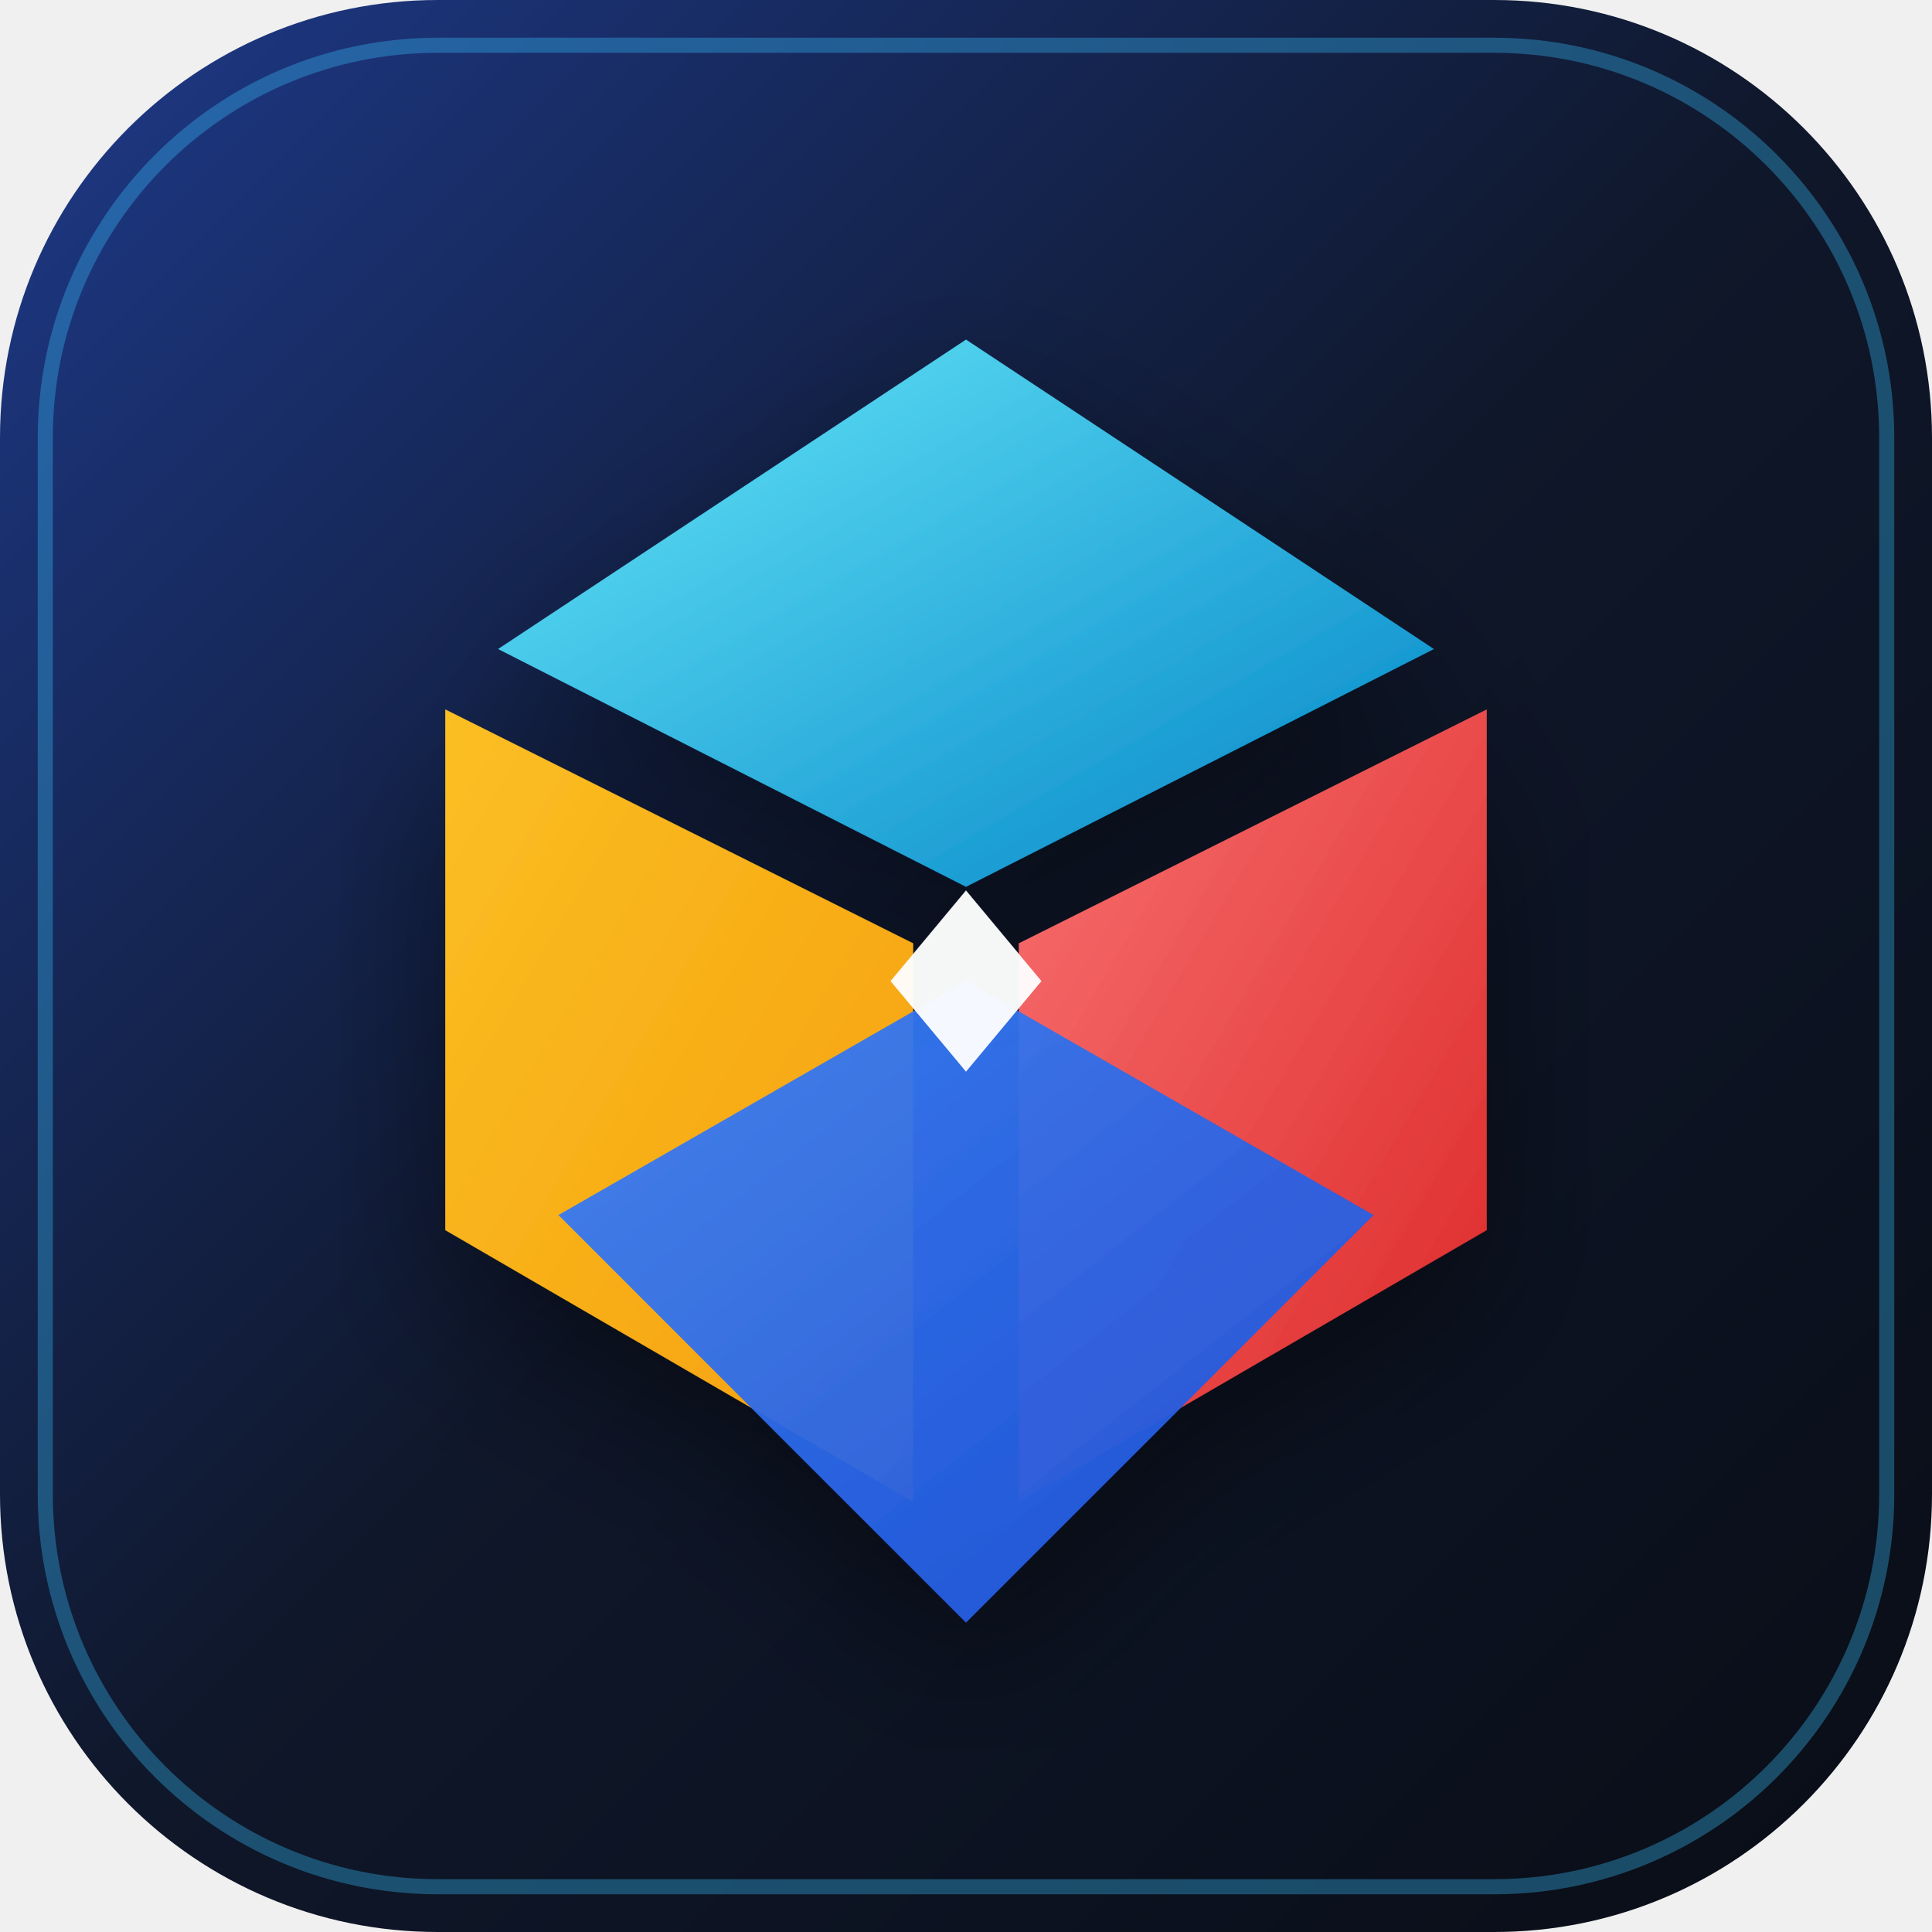
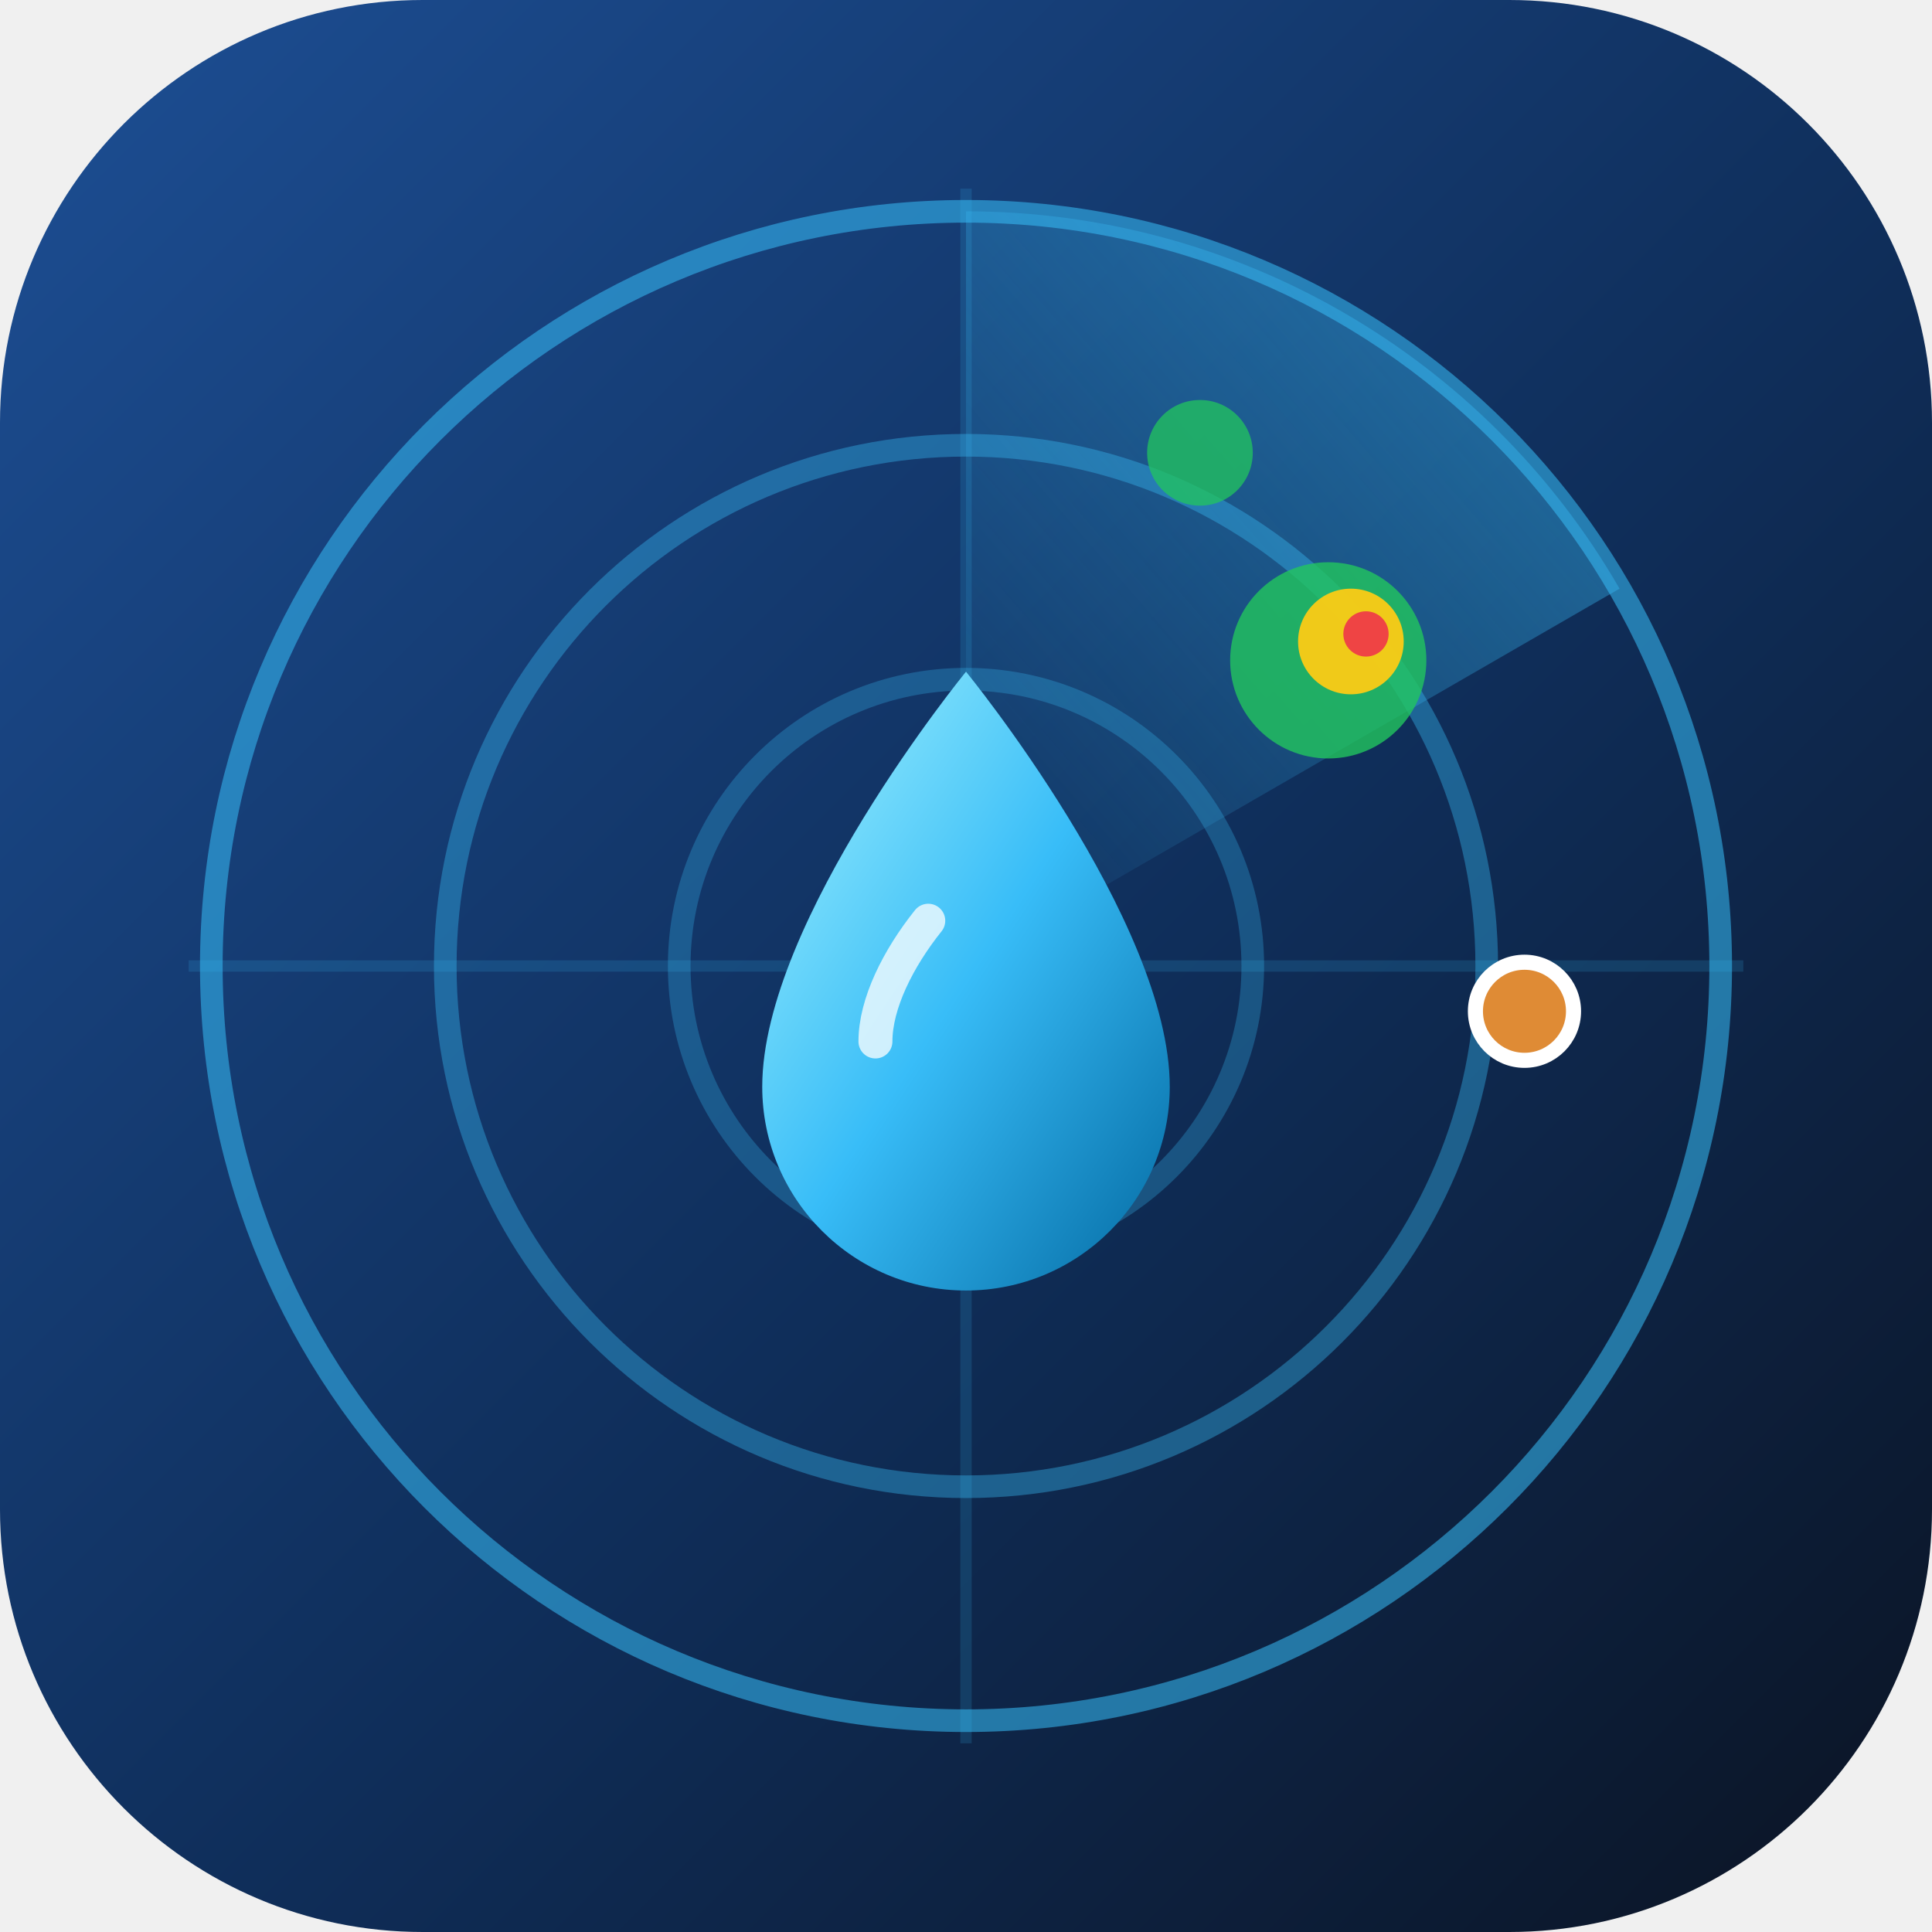
- <svg xmlns="http://www.w3.org/2000/svg" viewBox="0 0 512 512" width="512" height="512">
+ <svg xmlns="http://www.w3.org/2000/svg" viewBox="0 0 512 512">
  <defs>
-     <linearGradient id="bgGrad" x1="0%" y1="0%" x2="100%" y2="100%">
-       <stop offset="0%" stop-color="#1e3a8a" />
-       <stop offset="50%" stop-color="#0f172a" />
-       <stop offset="100%" stop-color="#090d16" />
+     <linearGradient id="bg" x1="0" y1="0" x2="1" y2="1">
+       <stop offset="0" stop-color="#1d4f95" />
+       <stop offset=".55" stop-color="#0f2e5a" />
+       <stop offset="1" stop-color="#0b1322" />
    </linearGradient>
-     <linearGradient id="goldGrad" x1="0%" y1="0%" x2="100%" y2="100%">
-       <stop offset="0%" stop-color="#fbbf24" />
-       <stop offset="100%" stop-color="#f59e0b" />
+     <linearGradient id="sweep" x1="0" y1="1" x2="1" y2="0">
+       <stop offset="0" stop-color="#38bdf8" stop-opacity="0" />
+       <stop offset="1" stop-color="#38bdf8" stop-opacity=".5" />
    </linearGradient>
-     <linearGradient id="redGrad" x1="0%" y1="0%" x2="100%" y2="100%">
-       <stop offset="0%" stop-color="#f87171" />
-       <stop offset="100%" stop-color="#dc2626" />
+     <linearGradient id="drop" x1="0" y1="0" x2="1" y2="1">
+       <stop offset="0" stop-color="#a5f3fc" />
+       <stop offset=".5" stop-color="#38bdf8" />
+       <stop offset="1" stop-color="#0369a1" />
    </linearGradient>
-     <linearGradient id="skyGrad" x1="0%" y1="0%" x2="100%" y2="100%">
-       <stop offset="0%" stop-color="#67e8f9" />
-       <stop offset="100%" stop-color="#0284c7" />
-     </linearGradient>
-     <linearGradient id="blueGrad" x1="0%" y1="0%" x2="100%" y2="100%">
-       <stop offset="0%" stop-color="#3b82f6" />
-       <stop offset="100%" stop-color="#1d4ed8" />
-     </linearGradient>
-     <filter id="m3Elevation" x="-10%" y="-10%" width="120%" height="120%">
-       <feDropShadow dx="0" dy="16" stdDeviation="20" flood-color="#000000" flood-opacity="0.45" />
-     </filter>
  </defs>
-   <rect width="512" height="512" rx="116" fill="url(#bgGrad)" />
-   <rect x="12" y="12" width="488" height="488" rx="104" fill="none" stroke="#38bdf8" stroke-width="4" stroke-opacity="0.35" />
-   <g filter="url(#m3Elevation)">
-     <path d="M 256 90 L 380 172 L 256 235 L 132 172 Z" fill="url(#skyGrad)" />
-     <path d="M 118 188 L 242 250 L 242 398 L 118 326 Z" fill="url(#goldGrad)" />
-     <path d="M 394 188 L 394 326 L 270 398 L 270 250 Z" fill="url(#redGrad)" />
-     <path d="M 256 260 L 364 322 L 256 430 L 148 322 Z" fill="url(#blueGrad)" opacity="0.95" />
-     <polygon points="256,236 276,260 256,284 236,260" fill="#ffffff" opacity="0.95" />
+   <rect width="512" height="512" rx="112" fill="url(#bg)" />
+   <g transform="translate(256 256) scale(1) translate(-256 -256)">
+     <g fill="none" stroke="#38bdf8" stroke-width="6">
+       <circle cx="256" cy="256" r="200" stroke-opacity=".55" />
+       <circle cx="256" cy="256" r="138" stroke-opacity=".38" />
+       <circle cx="256" cy="256" r="76" stroke-opacity=".28" />
+       <path d="M256 50V462M50 256H462" stroke-opacity=".16" stroke-width="3" />
+     </g>
+     <path d="M256 256 L256 56 A200 200 0 0 1 429.2 156 Z" fill="url(#sweep)" />
+     <g>
+       <circle cx="352" cy="175" r="26" fill="#22c55e" fill-opacity=".8" />
+       <circle cx="358" cy="170" r="14" fill="#facc15" fill-opacity=".95" />
+       <circle cx="362" cy="168" r="6" fill="#ef4444" />
+       <circle cx="318" cy="120" r="14" fill="#22c55e" fill-opacity=".75" />
+     </g>
+     <circle cx="404" cy="268" r="13" fill="#df8b35" stroke="#fff" stroke-width="4" />
+     <path d="M256 178 C256 178 202 244 202 288 a54 54 0 0 0 108 0 C310 244 256 178 256 178 Z" fill="url(#drop)" />
+     <path d="M232 276 C232 266 238 254 246 244" stroke="#fff" stroke-opacity=".75" stroke-width="9" stroke-linecap="round" fill="none" />
  </g>
</svg>
